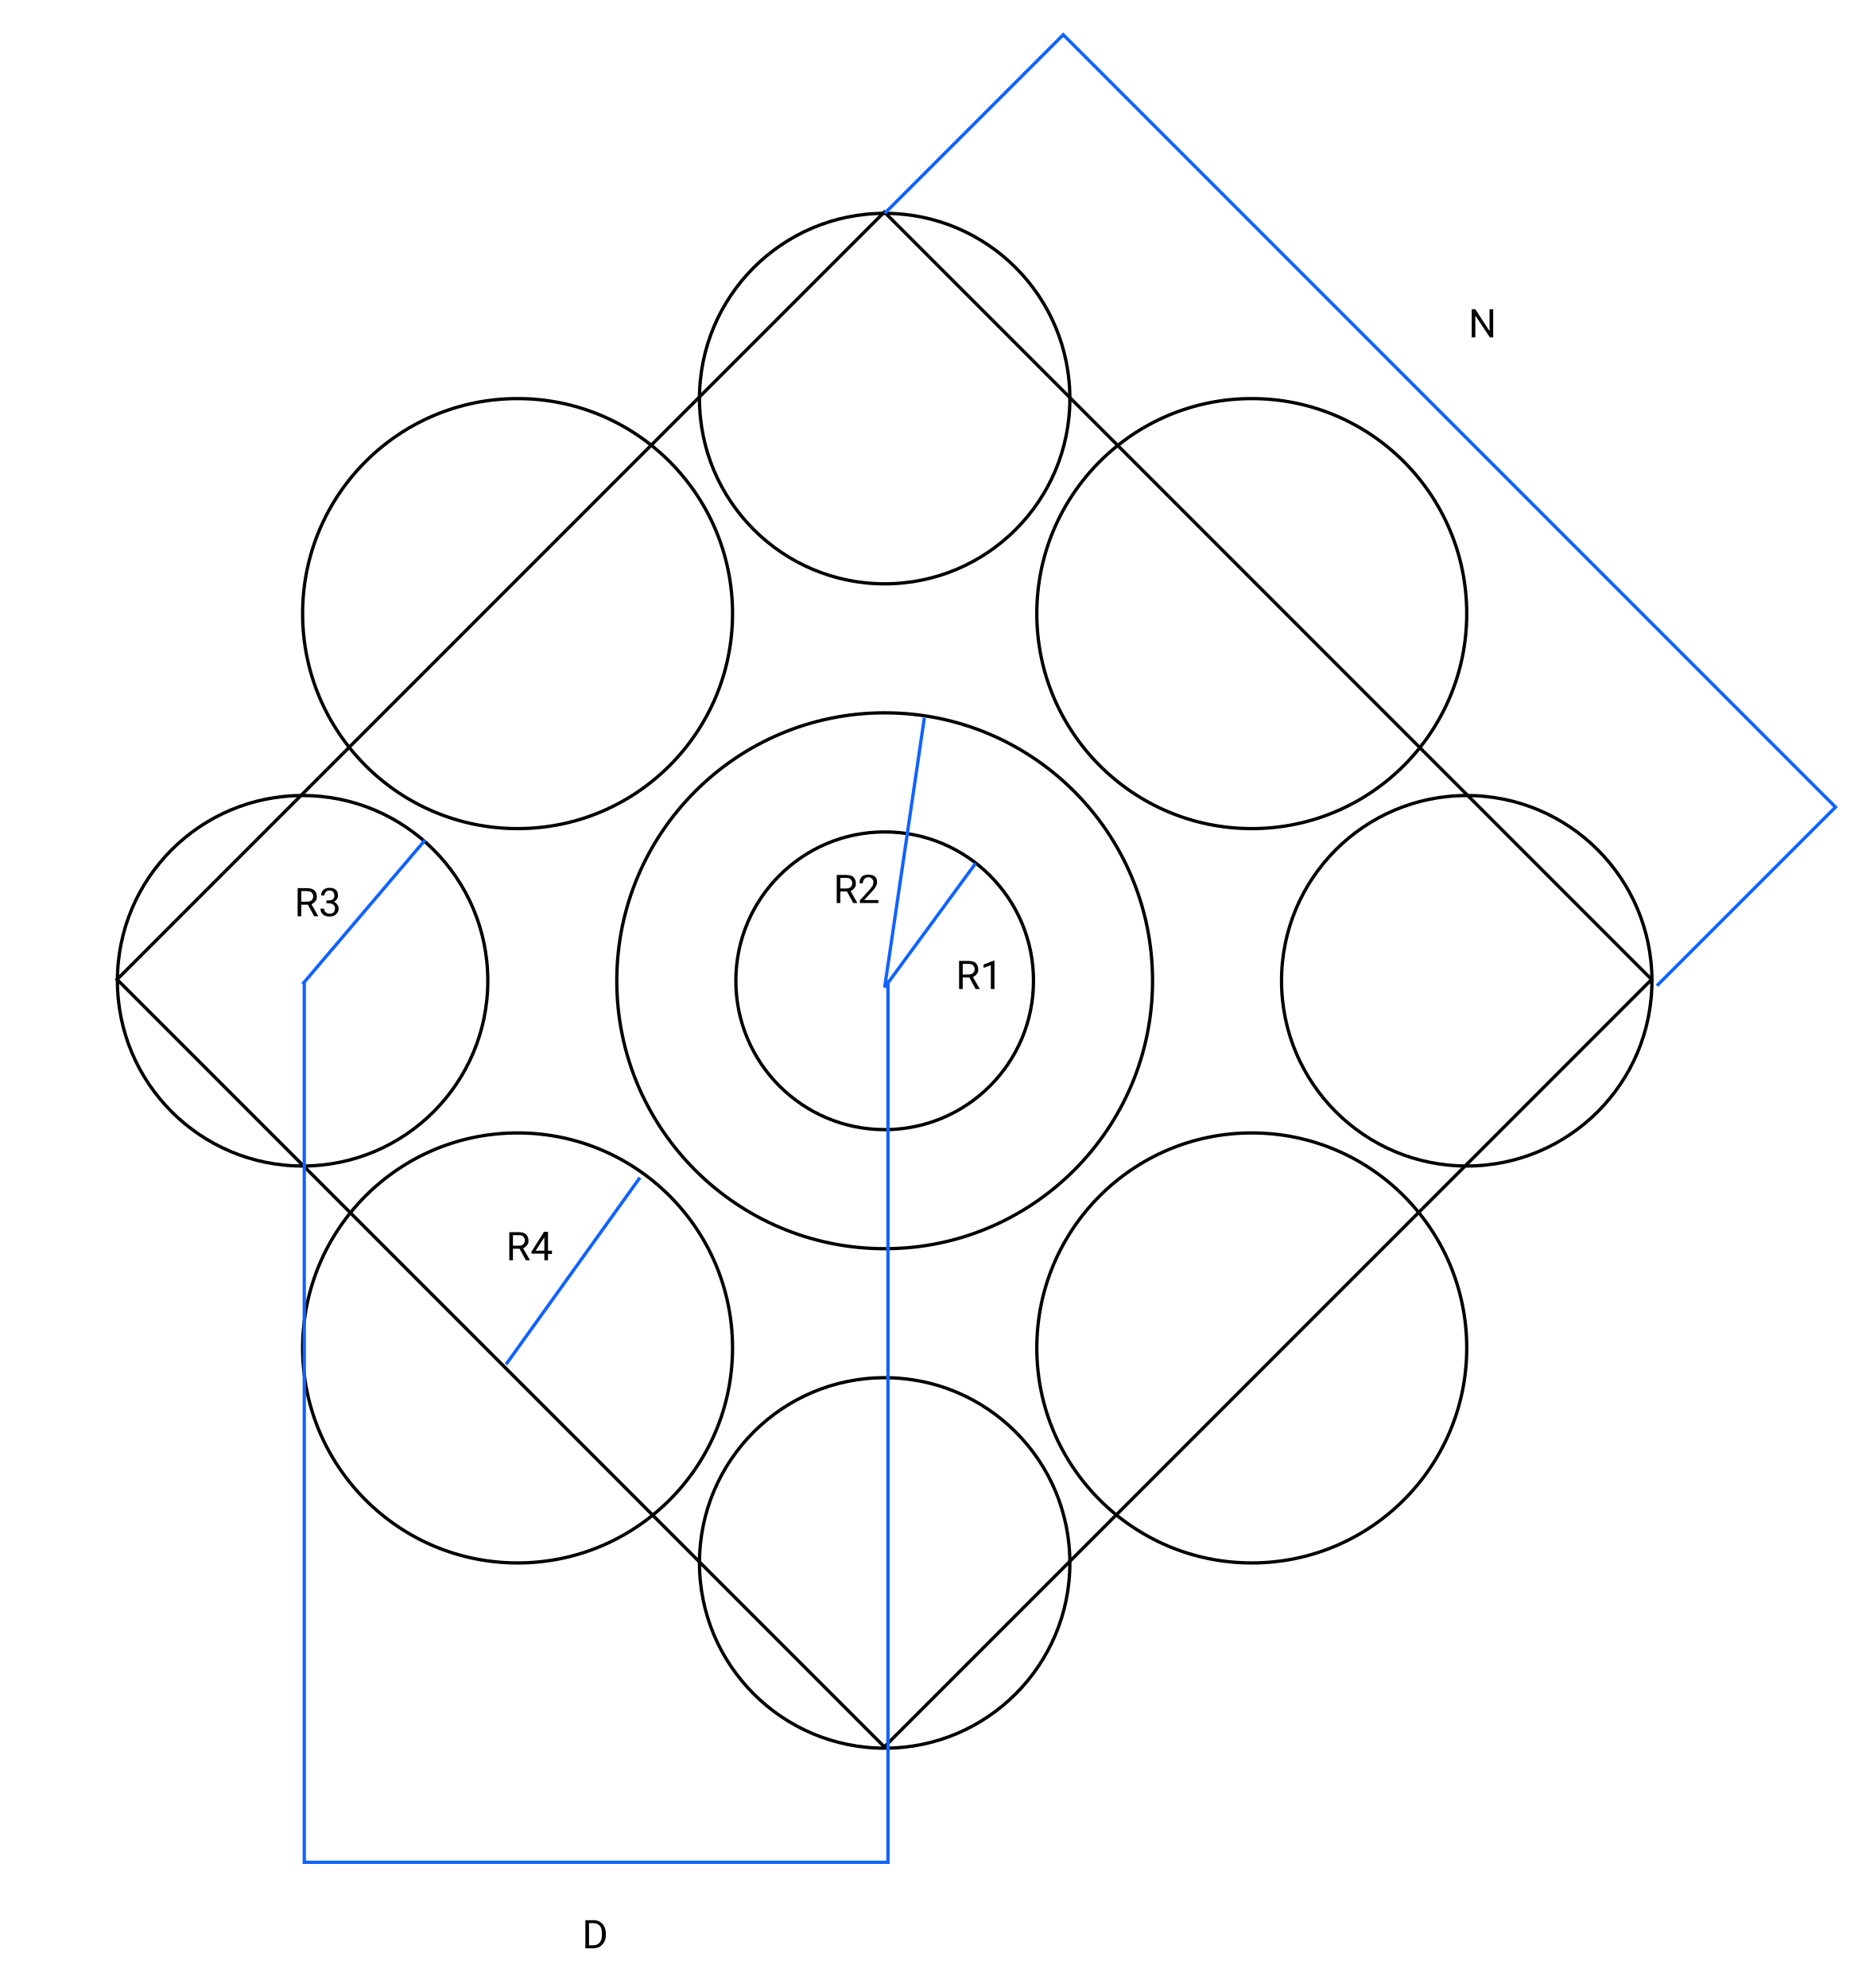
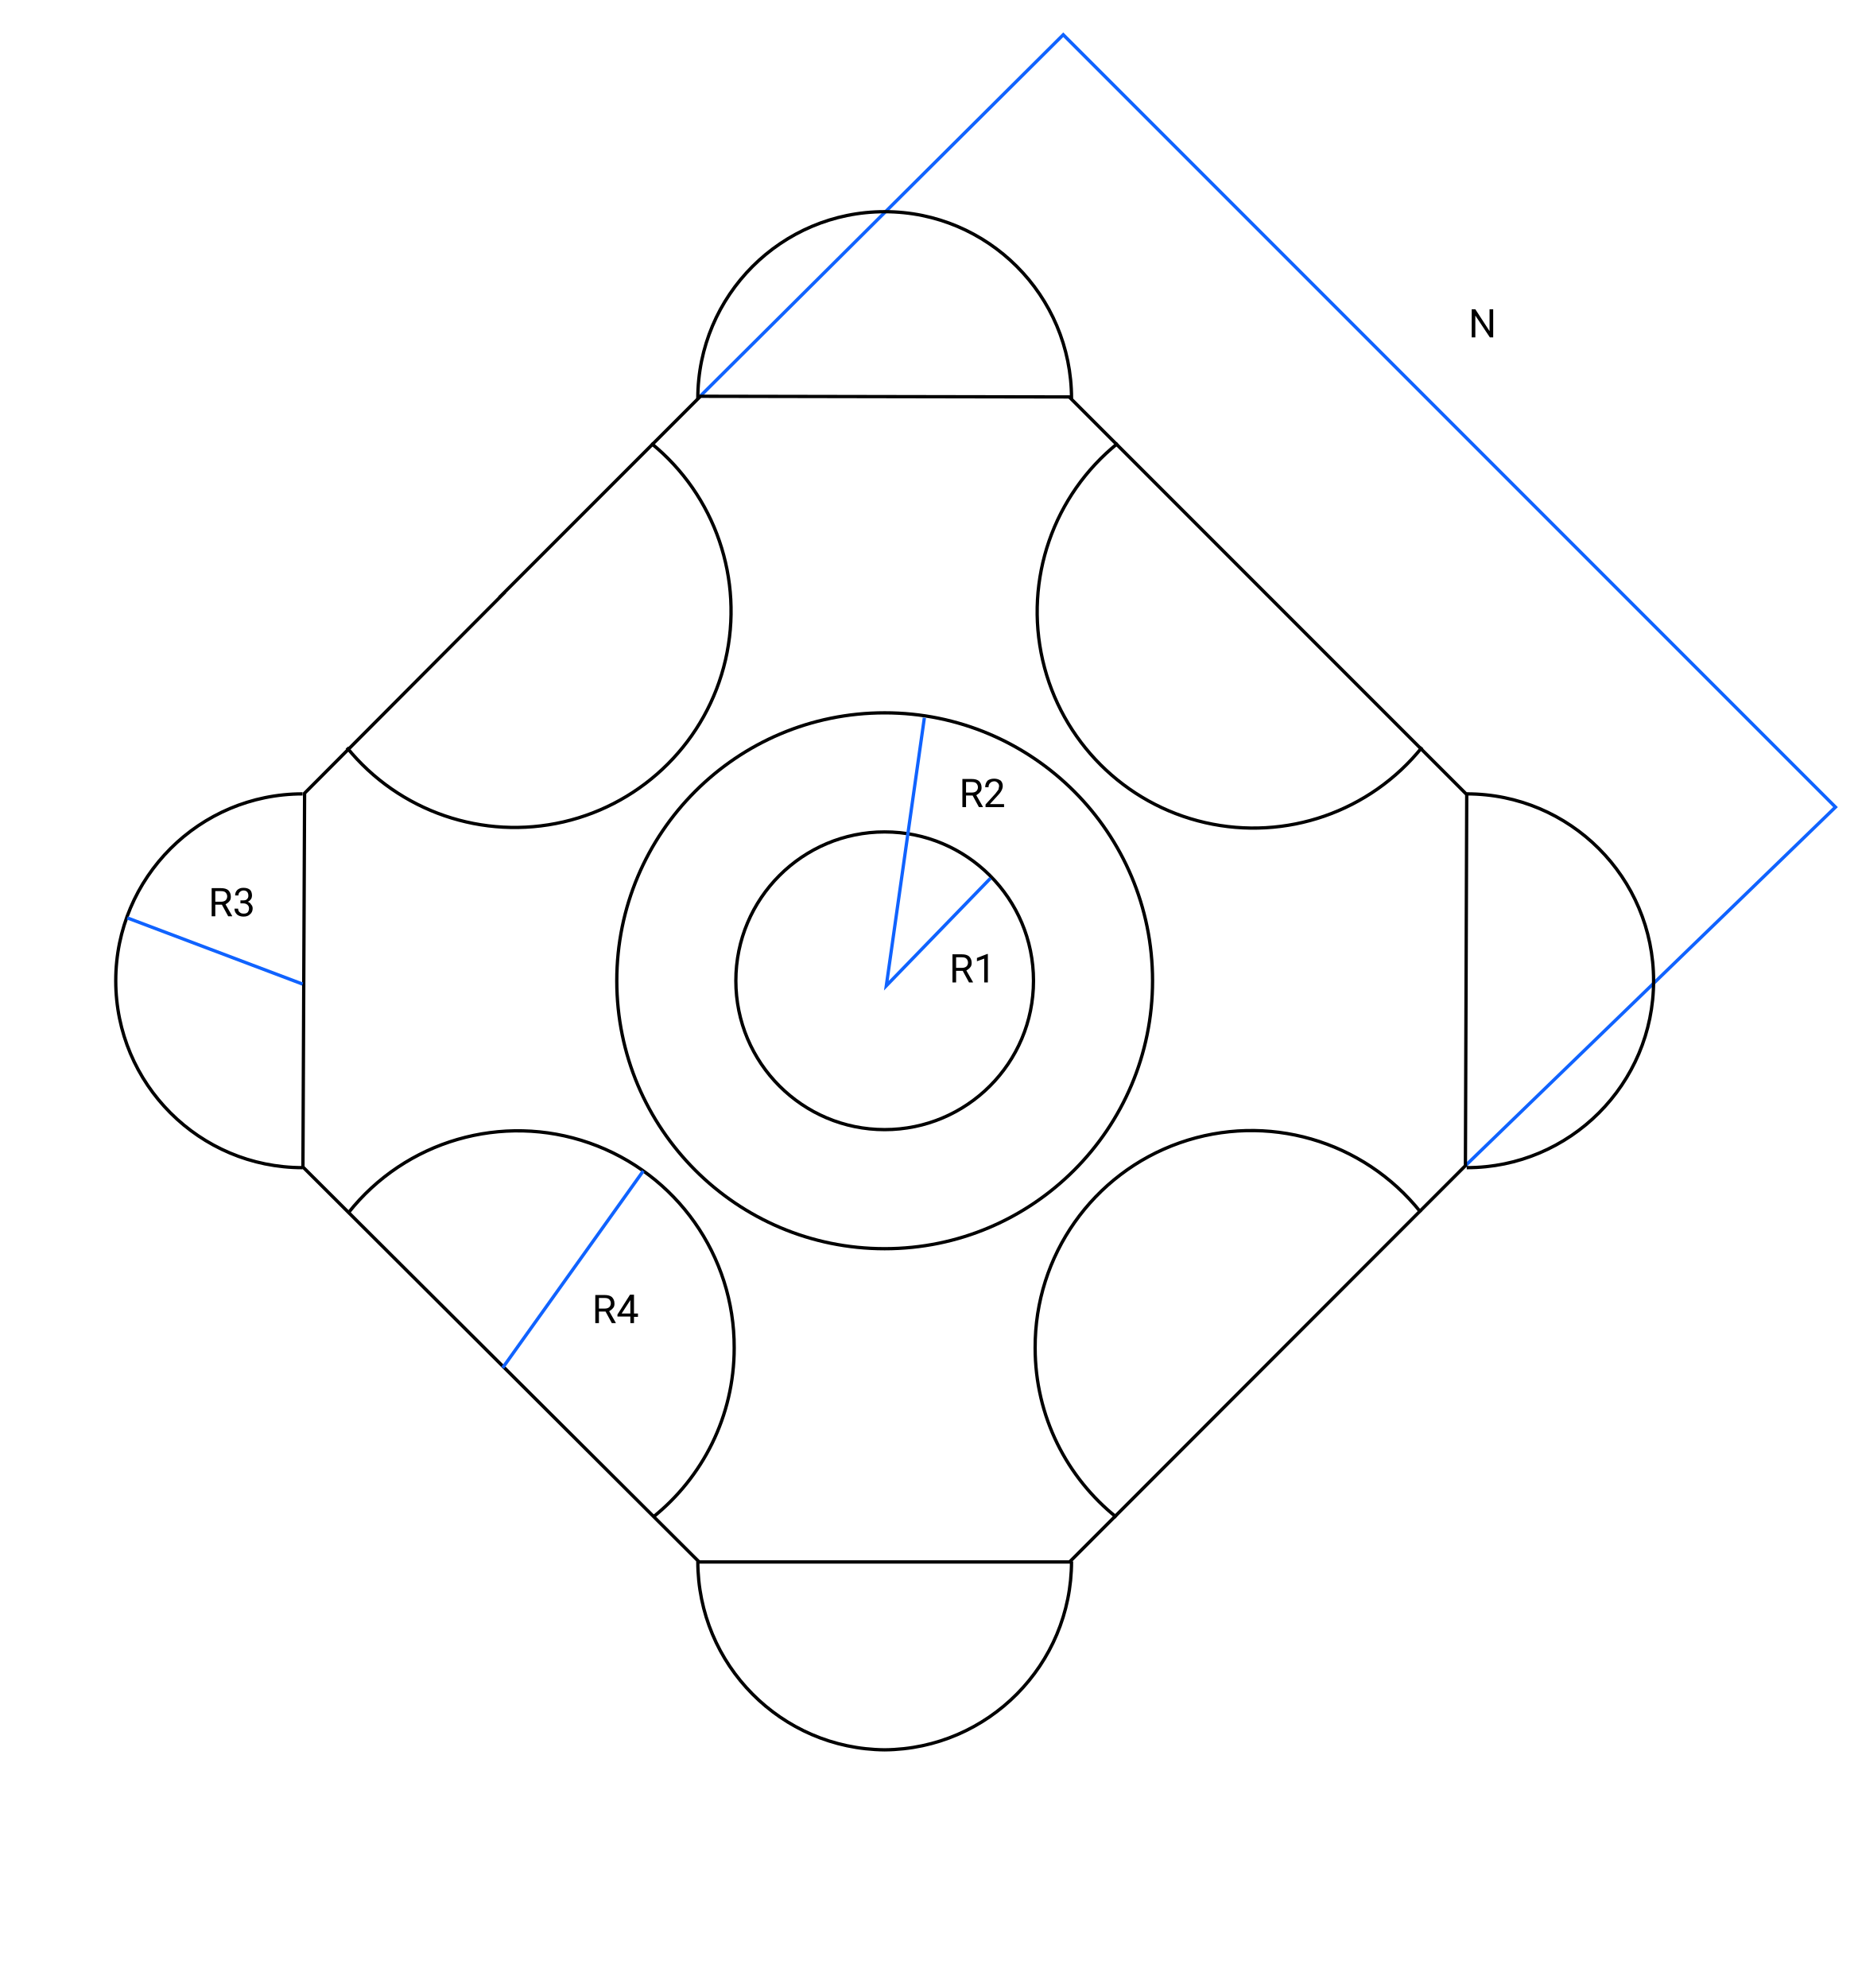
<svg xmlns="http://www.w3.org/2000/svg" fill="none" viewBox="0 0 563 601">
-   <path stroke="#000" d="M35.4 296.1l232-232 232 232-232 232z" />
+   <path d="M211.5 120l110-109.5L555 244 443 352.5" stroke="#1063FF" />
+   <path d="M151.8 179.8l60-60 111.5.2 120.2 120.2-.4 112.2-119.7 119.8h-112L91.6 352.8l.5-113 59.8-60h0z" stroke="#000" />
  <circle cx="267.5" cy="296.5" r="81" stroke="#000" />
  <circle cx="267.5" cy="296.5" r="45" stroke="#000" />
-   <circle cx="378.5" cy="185.5" r="65" stroke="#000" />
-   <circle cx="156.5" cy="185.5" r="65" stroke="#000" />
-   <circle cx="156.5" cy="407.5" r="65" stroke="#000" />
-   <circle cx="378.5" cy="407.5" r="65" stroke="#000" />
-   <circle cx="443.5" cy="296.5" r="56" stroke="#000" />
-   <circle cx="91.5" cy="296.5" r="56" stroke="#000" />
-   <circle cx="267.5" cy="472.5" r="56" transform="rotate(90 267.5 472.5)" stroke="#000" />
-   <circle cx="267.5" cy="120.5" r="56" transform="rotate(90 267.5 120.5)" stroke="#000" />
-   <path d="M451.5 102h-1l-4.4-6.6v6.6H445v-8.5h1.1l4.3 6.6v-6.6h1.1v8.5zM293.1 295.5h-2v3.5H290v-8.5h2.8c1 0 1.7.2 2.2.6.5.5.8 1.1.8 2 0 .5-.1 1-.4 1.3-.3.4-.7.7-1.2 1l2 3.5v.1H295l-1.9-3.5zm-2-.9h1.7c.6 0 1-.1 1.4-.4.3-.3.5-.7.5-1.2s-.2-.9-.5-1.2c-.3-.3-.8-.4-1.4-.4h-1.7v3.2zm9.6 4.4h-1.1v-7.2l-2.2.8v-1l3.1-1.2h.2v8.6zM256.1 269.5h-2v3.5H253v-8.5h2.8c1 0 1.7.2 2.2.6.5.5.8 1.1.8 2 0 .5-.1 1-.4 1.3-.3.4-.7.7-1.2 1l2 3.5v.1H258l-1.9-3.5zm-2-.9h1.7c.6 0 1-.1 1.4-.4.3-.3.5-.7.5-1.2s-.2-.9-.5-1.2c-.3-.3-.8-.4-1.4-.4h-1.7v3.2zm11.6 4.4H260v-.8l3-3.3.9-1.2.2-1c0-.4-.1-.7-.4-1-.3-.3-.6-.5-1-.5-.6 0-1 .2-1.3.5-.3.3-.5.7-.5 1.3h-1c0-.8.2-1.4.7-2 .5-.4 1.2-.6 2-.6s1.4.2 2 .6c.4.4.6 1 .6 1.6 0 .9-.5 1.9-1.6 3l-2.3 2.5h4.3v.9zM157.1 377.5h-2v3.5H154v-8.5h2.8c1 0 1.7.2 2.2.6.5.5.8 1.1.8 2 0 .5-.1 1-.4 1.3-.3.4-.7.7-1.2 1l2 3.5v.1H159l-1.9-3.5zm-2-.9h1.7c.6 0 1-.1 1.4-.4.3-.3.5-.7.5-1.2s-.2-.9-.5-1.2c-.3-.3-.8-.4-1.4-.4h-1.7v3.2zm10.6 1.5h1.2v1h-1.2v1.9h-1.1v-2h-3.9v-.6l3.8-6h1.2v5.7zm-3.8 0h2.7V374l-.1.2-2.6 4zM177 589v-8.5h2.4c.7 0 1.4.1 2 .5.5.3 1 .8 1.3 1.4.3.6.5 1.3.5 2v.6c0 .8-.2 1.5-.5 2.1-.3.6-.8 1-1.3 1.4-.6.3-1.3.5-2 .5H177zm1.1-7.6v6.7h1.2c.9 0 1.5-.3 2-.8.5-.6.7-1.3.7-2.3v-.5c0-1-.2-1.8-.6-2.3-.5-.5-1.1-.8-2-.8h-1.3z" fill="#000" />
-   <path d="M267.5 64.5l54-54L555 244l-54 54M295 261l-27.5 37.5 12-81.5M153 412.5l40.5-56.5" stroke="#1063FF" />
-   <path d="M268.5 297v266H92V297M91.5 297.5l37-43.5" stroke="#1063FF" />
-   <path d="M93.1 273.5h-2v3.5H90v-8.5h2.8c1 0 1.7.2 2.2.6.5.5.8 1.1.8 2 0 .5-.1 1-.4 1.3-.3.4-.7.7-1.2 1l2 3.5v.1H95l-1.9-3.5zm-2-.9h1.7c.6 0 1-.1 1.4-.4.3-.3.5-.7.5-1.2s-.2-.9-.5-1.2c-.3-.3-.8-.4-1.4-.4h-1.7v3.2zm7.6-.4h.8c.5 0 1-.1 1.2-.4.3-.3.4-.6.4-1 0-1-.5-1.6-1.5-1.6-.4 0-.8.2-1 .4-.4.3-.5.7-.5 1.1h-1c0-.7.2-1.2.7-1.7.5-.4 1-.6 1.8-.6.9 0 1.5.2 2 .6.4.4.6 1 .6 1.8 0 .3-.1.7-.3 1-.3.4-.6.7-1 .8.5.2.8.4 1 .8.3.3.5.7.5 1.2 0 .8-.3 1.4-.8 1.8-.5.5-1.1.7-2 .7-.7 0-1.4-.2-1.9-.6-.5-.5-.8-1-.8-1.8H98c0 .5.2.9.5 1.1.3.3.7.4 1.2.4s.9-.1 1.2-.4c.2-.3.4-.6.4-1.2 0-.5-.2-.8-.5-1.1a2 2 0 00-1.3-.4h-.8v-.9z" fill="#000" />
+   <path d="M338 134a65.4 65.4 0 1092 91.9M196.9 134a65.4 65.4 0 11-92 92M105.3 366.7A65.4 65.4 0 01222 407.5c0 20.7-9.6 39.2-24.6 51.2M429.6 366.5a65.4 65.4 0 00-116.6 41c0 20.7 9.6 39.2 24.6 51.2M443.5 353a56.5 56.5 0 000-113M91.5 353a56.5 56.5 0 010-113M211 472a57 57 0 0056.5 57 57 57 0 0056.5-57M211 120.5a56.5 56.5 0 01113 0" stroke="#000" />
+   <path d="M451.5 102h-1l-4.4-6.6v6.6H445v-8.5h1.1l4.3 6.6v-6.6h1.1v8.5zM291.1 293.5h-2v3.5H288v-8.5h2.8c1 0 1.7.2 2.2.6.5.5.8 1.1.8 2 0 .5-.1 1-.4 1.3-.3.4-.7.7-1.2 1l2 3.5v.1H293l-1.9-3.5zm-2-.9h1.7c.6 0 1-.1 1.4-.4.3-.3.5-.7.5-1.2s-.2-.9-.5-1.2c-.3-.3-.8-.4-1.4-.4h-1.7v3.2zm9.6 4.4h-1.1v-7.2l-2.2.8v-1l3.1-1.2h.2v8.6zM294.1 240.5h-2v3.5H291v-8.5h2.8c1 0 1.7.2 2.2.6.5.5.8 1.1.8 2 0 .5-.1 1-.4 1.3-.3.4-.7.7-1.2 1l2 3.5v.1H296l-1.9-3.5zm-2-.9h1.7c.6 0 1-.1 1.4-.4.3-.3.5-.7.5-1.2s-.2-.9-.5-1.2c-.3-.3-.8-.4-1.4-.4h-1.7v3.2zm11.6 4.4H298v-.8l3-3.3.9-1.2.2-1c0-.4-.1-.7-.4-1-.3-.3-.6-.5-1-.5-.6 0-1 .2-1.3.5-.3.3-.5.7-.5 1.3h-1c0-.8.2-1.4.7-2 .5-.4 1.2-.6 2-.6s1.4.2 2 .6c.4.4.6 1 .6 1.6 0 .9-.5 1.9-1.6 3l-2.3 2.5h4.3v.9zM183.1 396.5h-2v3.5H180v-8.5h2.8c1 0 1.7.2 2.2.6.5.5.8 1.1.8 2 0 .5-.1 1-.4 1.3-.3.4-.7.7-1.2 1l2 3.5v.1H185l-1.9-3.5zm-2-.9h1.7c.6 0 1-.1 1.4-.4.3-.3.5-.7.5-1.2s-.2-.9-.5-1.2c-.3-.3-.8-.4-1.4-.4h-1.7v3.2zm10.6 1.5h1.2v1h-1.2v1.9h-1.1v-2h-3.9v-.6l3.8-6h1.2v5.7zm-3.8 0h2.7V393l-.1.2-2.6 4z" fill="#000" />
+   <path d="M299.5 265.5L268 298l11.5-81M152 413.5l42.5-59.5M91.5 297.5l-53-20" stroke="#1063FF" />
+   <path d="M67.1 273.5h-2v3.5H64v-8.5h2.8c1 0 1.7.2 2.2.6.5.5.8 1.1.8 2 0 .5-.1 1-.4 1.3-.3.4-.7.7-1.2 1l2 3.5v.1H69l-1.9-3.5zm-2-.9h1.7c.6 0 1-.1 1.4-.4.3-.3.5-.7.5-1.2s-.2-.9-.5-1.2c-.3-.3-.8-.4-1.4-.4h-1.7v3.2zm7.6-.4h.8c.5 0 1-.1 1.2-.4.3-.3.4-.6.4-1 0-1-.5-1.6-1.5-1.6-.4 0-.8.2-1 .4-.4.3-.5.7-.5 1.1h-1c0-.7.2-1.2.7-1.7.5-.4 1-.6 1.8-.6.9 0 1.5.2 2 .6.4.4.6 1 .6 1.8 0 .3-.1.7-.3 1-.3.4-.6.7-1 .8.5.2.8.4 1 .8.3.3.5.7.5 1.2 0 .8-.3 1.4-.8 1.8-.5.5-1.1.7-2 .7-.7 0-1.4-.2-1.9-.6-.5-.5-.8-1-.8-1.8H72c0 .5.2.9.5 1.1.3.3.7.4 1.2.4s.9-.1 1.2-.4c.2-.3.4-.6.4-1.2 0-.5-.2-.8-.5-1.1a2 2 0 00-1.3-.4h-.8v-.9z" fill="#000" />
</svg>
